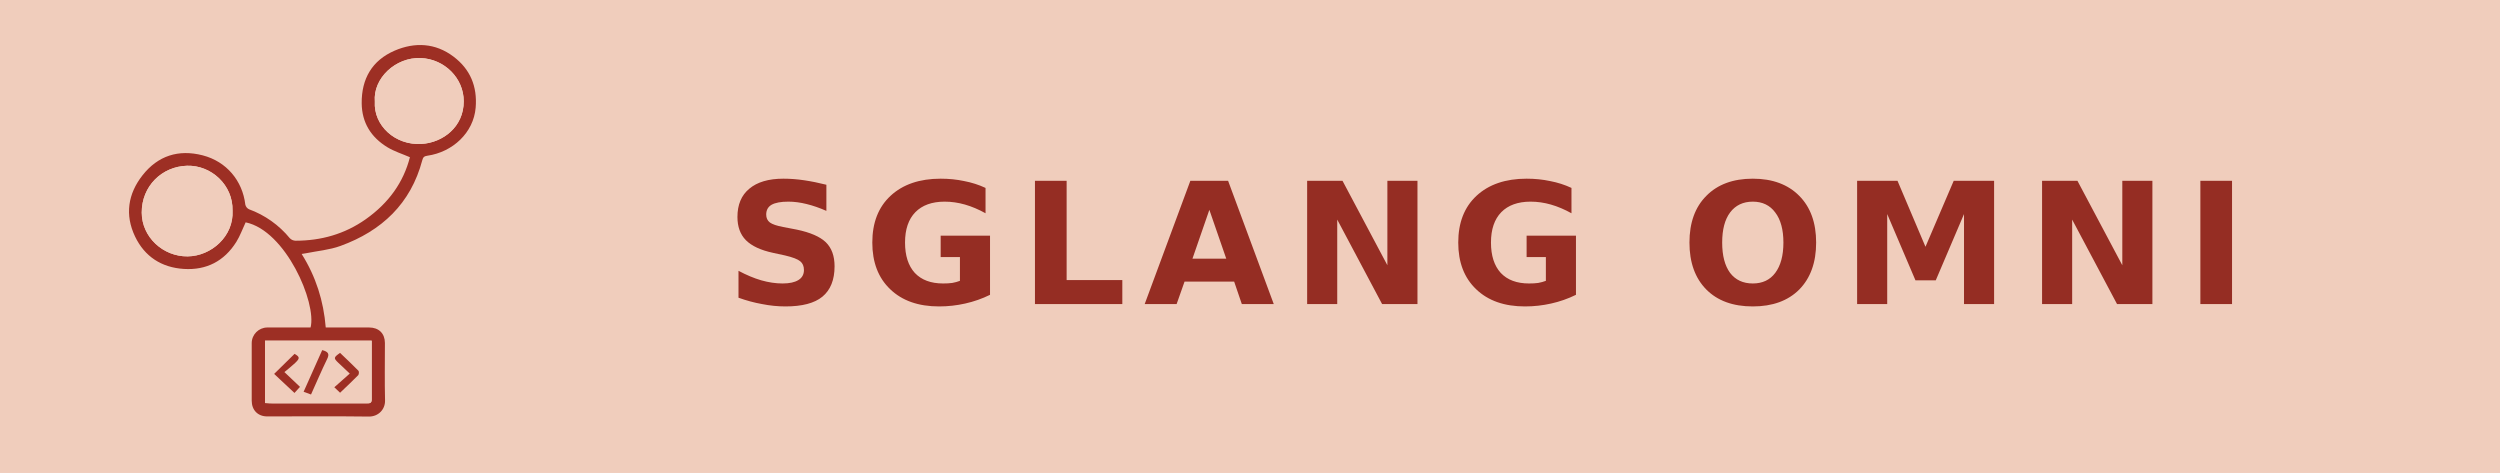
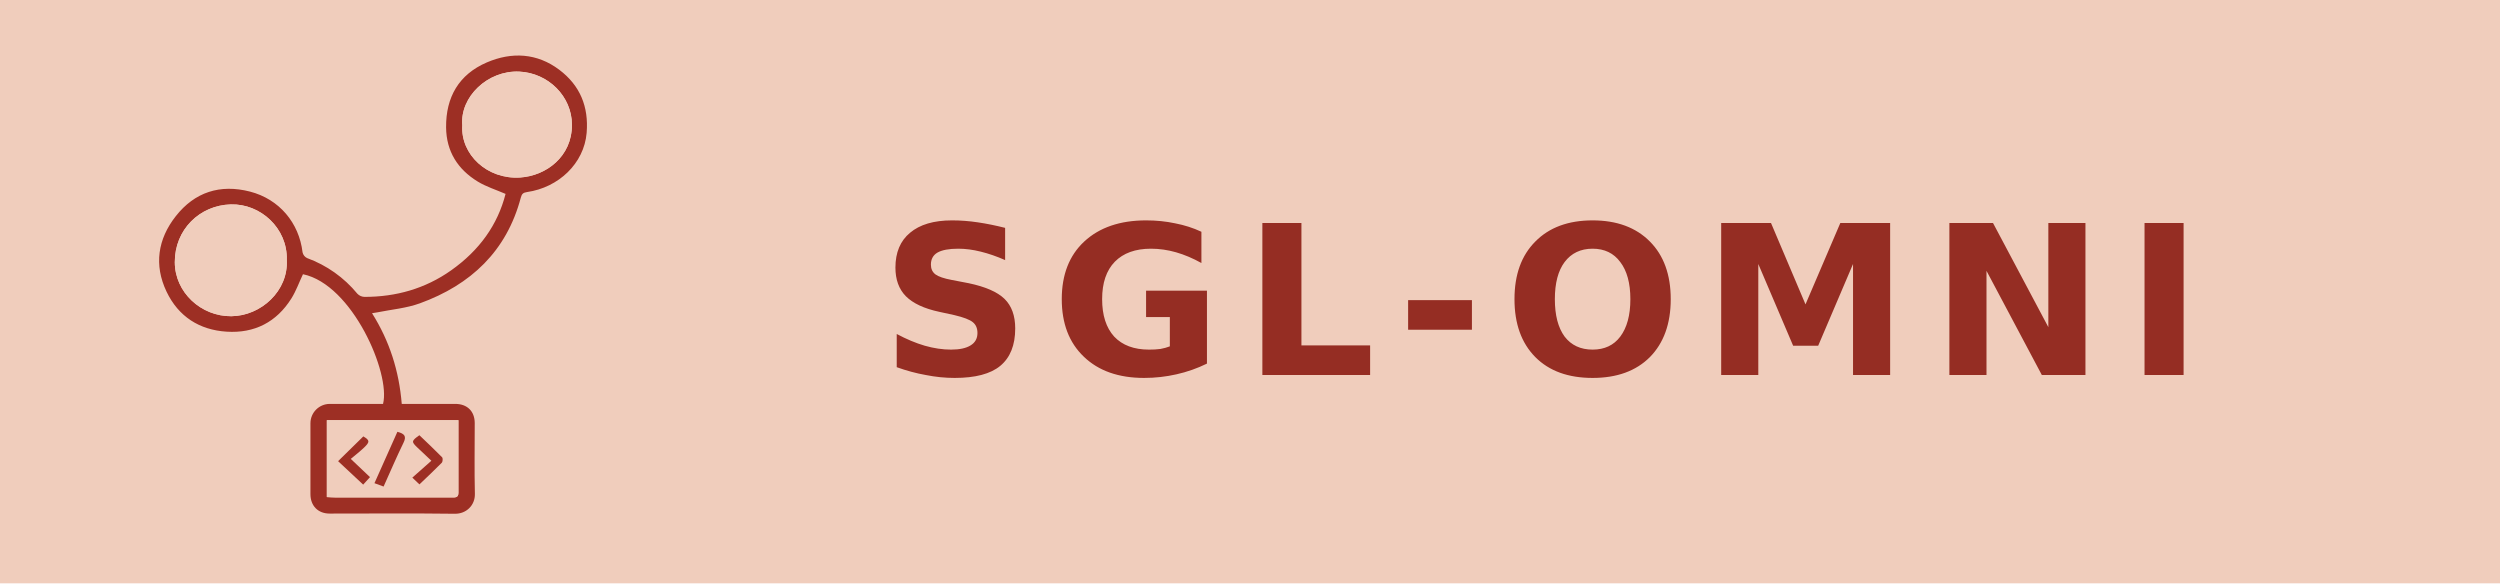
- <svg xmlns="http://www.w3.org/2000/svg" width="148" height="28" viewBox="0 0 148 28" role="img" aria-labelledby="title">
-   <rect width="148" height="28" fill="#f0cdbc" />
+ <svg xmlns="http://www.w3.org/2000/svg" width="120" height="28" viewBox="0 0 120 28" role="img" aria-labelledby="title">
+   <rect width="120" height="28" fill="#f0cdbc" />
  <g transform="translate(8 3) scale(0.062) translate(-165 -209)" aria-hidden="true">
    <path fill="#9d2f24" d="M324,403.1c13.67,21.76,20.91,44.79,23,70.21h5.45q18,0,36,0c9.22,0,15,5.69,15.05,14.75,0,18.31-.32,36.63.12,54.92.21,8.6-6.43,15.51-15.54,15.38-32.31-.43-64.63-.14-96.95-.14-9,0-14.83-6.05-14.82-15.08q0-27.45,0-54.92a15,15,0,0,1,14.88-14.91c13.81-.06,27.62,0,41.33,0,6-23.58-23.8-92.48-62-100.4-3,6.32-5.3,12.91-8.92,18.7C250.08,410,233,418.76,211.5,417.4c-21.2-1.33-37.4-11.72-46.6-31-9.85-20.67-6.77-40.69,7.15-58.41,14.69-18.71,34.4-25,57.46-19.05,22.64,5.85,38,24.16,40.7,47.05a6.42,6.42,0,0,0,3.45,4.4,90.72,90.72,0,0,1,39,27.65,7.94,7.94,0,0,0,5.48,2.42c24.41,0,46.94-6.32,67.05-20.51q33-23.32,42.18-59.22c-7.29-3.18-15-5.54-21.63-9.61-15.43-9.45-24.22-23.32-24.41-41.85-.23-23.43,9.9-41,31.48-50.31,19.3-8.3,38.88-7.34,56.16,5.68,16,12.06,22.85,28.43,21.18,48.79-2,23.95-22,42.4-46.08,45.86-3,.43-4.11,1.36-4.88,4.27-11,41.57-38.77,67.56-78.14,81.88-10.47,3.81-22,4.78-33,7C327,402.68,325.84,402.81,324,403.1Zm-66-41.33c.63-24.55-20.41-43.55-43.37-42.9-24.11.68-43.42,19.51-43.34,44.76.07,23.36,20.38,42,43.77,41.79C237.92,405.2,259.32,385.89,258,361.77ZM393.87,257.58c-1.43,22.74,19.41,42.09,44.73,40.46,20.19-1.29,40.21-16.16,40.17-40.74,0-22.13-18.39-40.24-40.84-41.25C413.55,215,392,235.59,393.87,257.58ZM289,545.44c2.79.12,5.1.32,7.41.32,10.82,0,21.63,0,32.44,0l56.89,0c2.53,0,5.15.29,5.13-3.58-.05-18.59,0-37.18,0-56.26H289Z" />
    <path fill="#f0cdbc" d="M258,361.77c1.32,24.12-20.08,43.43-42.94,43.65-23.39.23-43.7-18.43-43.77-41.79-.08-25.25,19.23-44.08,43.34-44.76C237.59,318.22,258.63,337.22,258,361.77Z" />
    <path fill="#f0cdbc" d="M393.87,257.58c-1.87-22,19.68-42.62,44.06-41.53,22.45,1,40.81,19.12,40.84,41.25,0,24.58-20,39.45-40.17,40.74C413.28,299.67,392.44,280.32,393.87,257.58Z" />
    <path fill="#f0cdbc" d="M289,545.44V485.87H390.89c0,19.08,0,37.67,0,56.26,0,3.87-2.6,3.57-5.13,3.58l-56.89,0c-10.81,0-21.62,0-32.44,0C294.14,545.76,291.83,545.56,289,545.44Zm80.9-28.12-14.78,13.07,5.5,5.23c5.9-5.65,11.72-11.06,17.28-16.74.79-.8,1-3.53.27-4.24-5.76-5.89-11.79-11.52-17.59-17.08-6.19,4.39-6.27,5-1.71,9.39C362.25,510.17,365.67,513.31,369.94,517.32Zm-62.41-1.43c3.66-3.08,7.11-5.71,10.24-8.68,4.74-4.51,4.5-5.69-.52-8.71l-19.53,19.17,19.42,18.17,5.27-5.81Zm36.09-21-17.75,39.79,7.07,2.61c5.29-11.74,10.08-23,15.45-34C350.75,498.47,349.33,496.39,343.62,494.92Z" />
    <path fill="#9d2f24" d="M369.94,517.32c-4.27-4-7.69-7.15-11-10.37-4.56-4.39-4.48-5,1.71-9.39,5.8,5.56,11.83,11.19,17.59,17.08.69.71.52,3.44-.27,4.24-5.56,5.68-11.38,11.09-17.28,16.74l-5.5-5.23Z" />
    <path fill="#9d2f24" d="M307.53,515.89,322.41,530l-5.27,5.81-19.42-18.17,19.53-19.17c5,3,5.26,4.2.52,8.71C314.64,510.18,311.19,512.81,307.53,515.89Z" />
    <path fill="#9d2f24" d="M343.62,494.92c5.71,1.47,7.13,3.55,4.77,8.38-5.37,11-10.16,22.28-15.45,34l-7.07-2.61Z" />
  </g>
-   <text x="88" y="18" text-anchor="middle" fill="#952d23" font-family="Verdana,Geneva,DejaVu Sans,sans-serif" font-size="10" font-weight="bold" letter-spacing="1" textLength="104" lengthAdjust="spacingAndGlyphs">SGLANG OMNI</text>
+   <text x="74" y="18" text-anchor="middle" fill="#952d23" font-family="Verdana,Geneva,DejaVu Sans,sans-serif" font-size="10" font-weight="bold" letter-spacing="1" textLength="76" lengthAdjust="spacingAndGlyphs">SGL-OMNI</text>
</svg>
